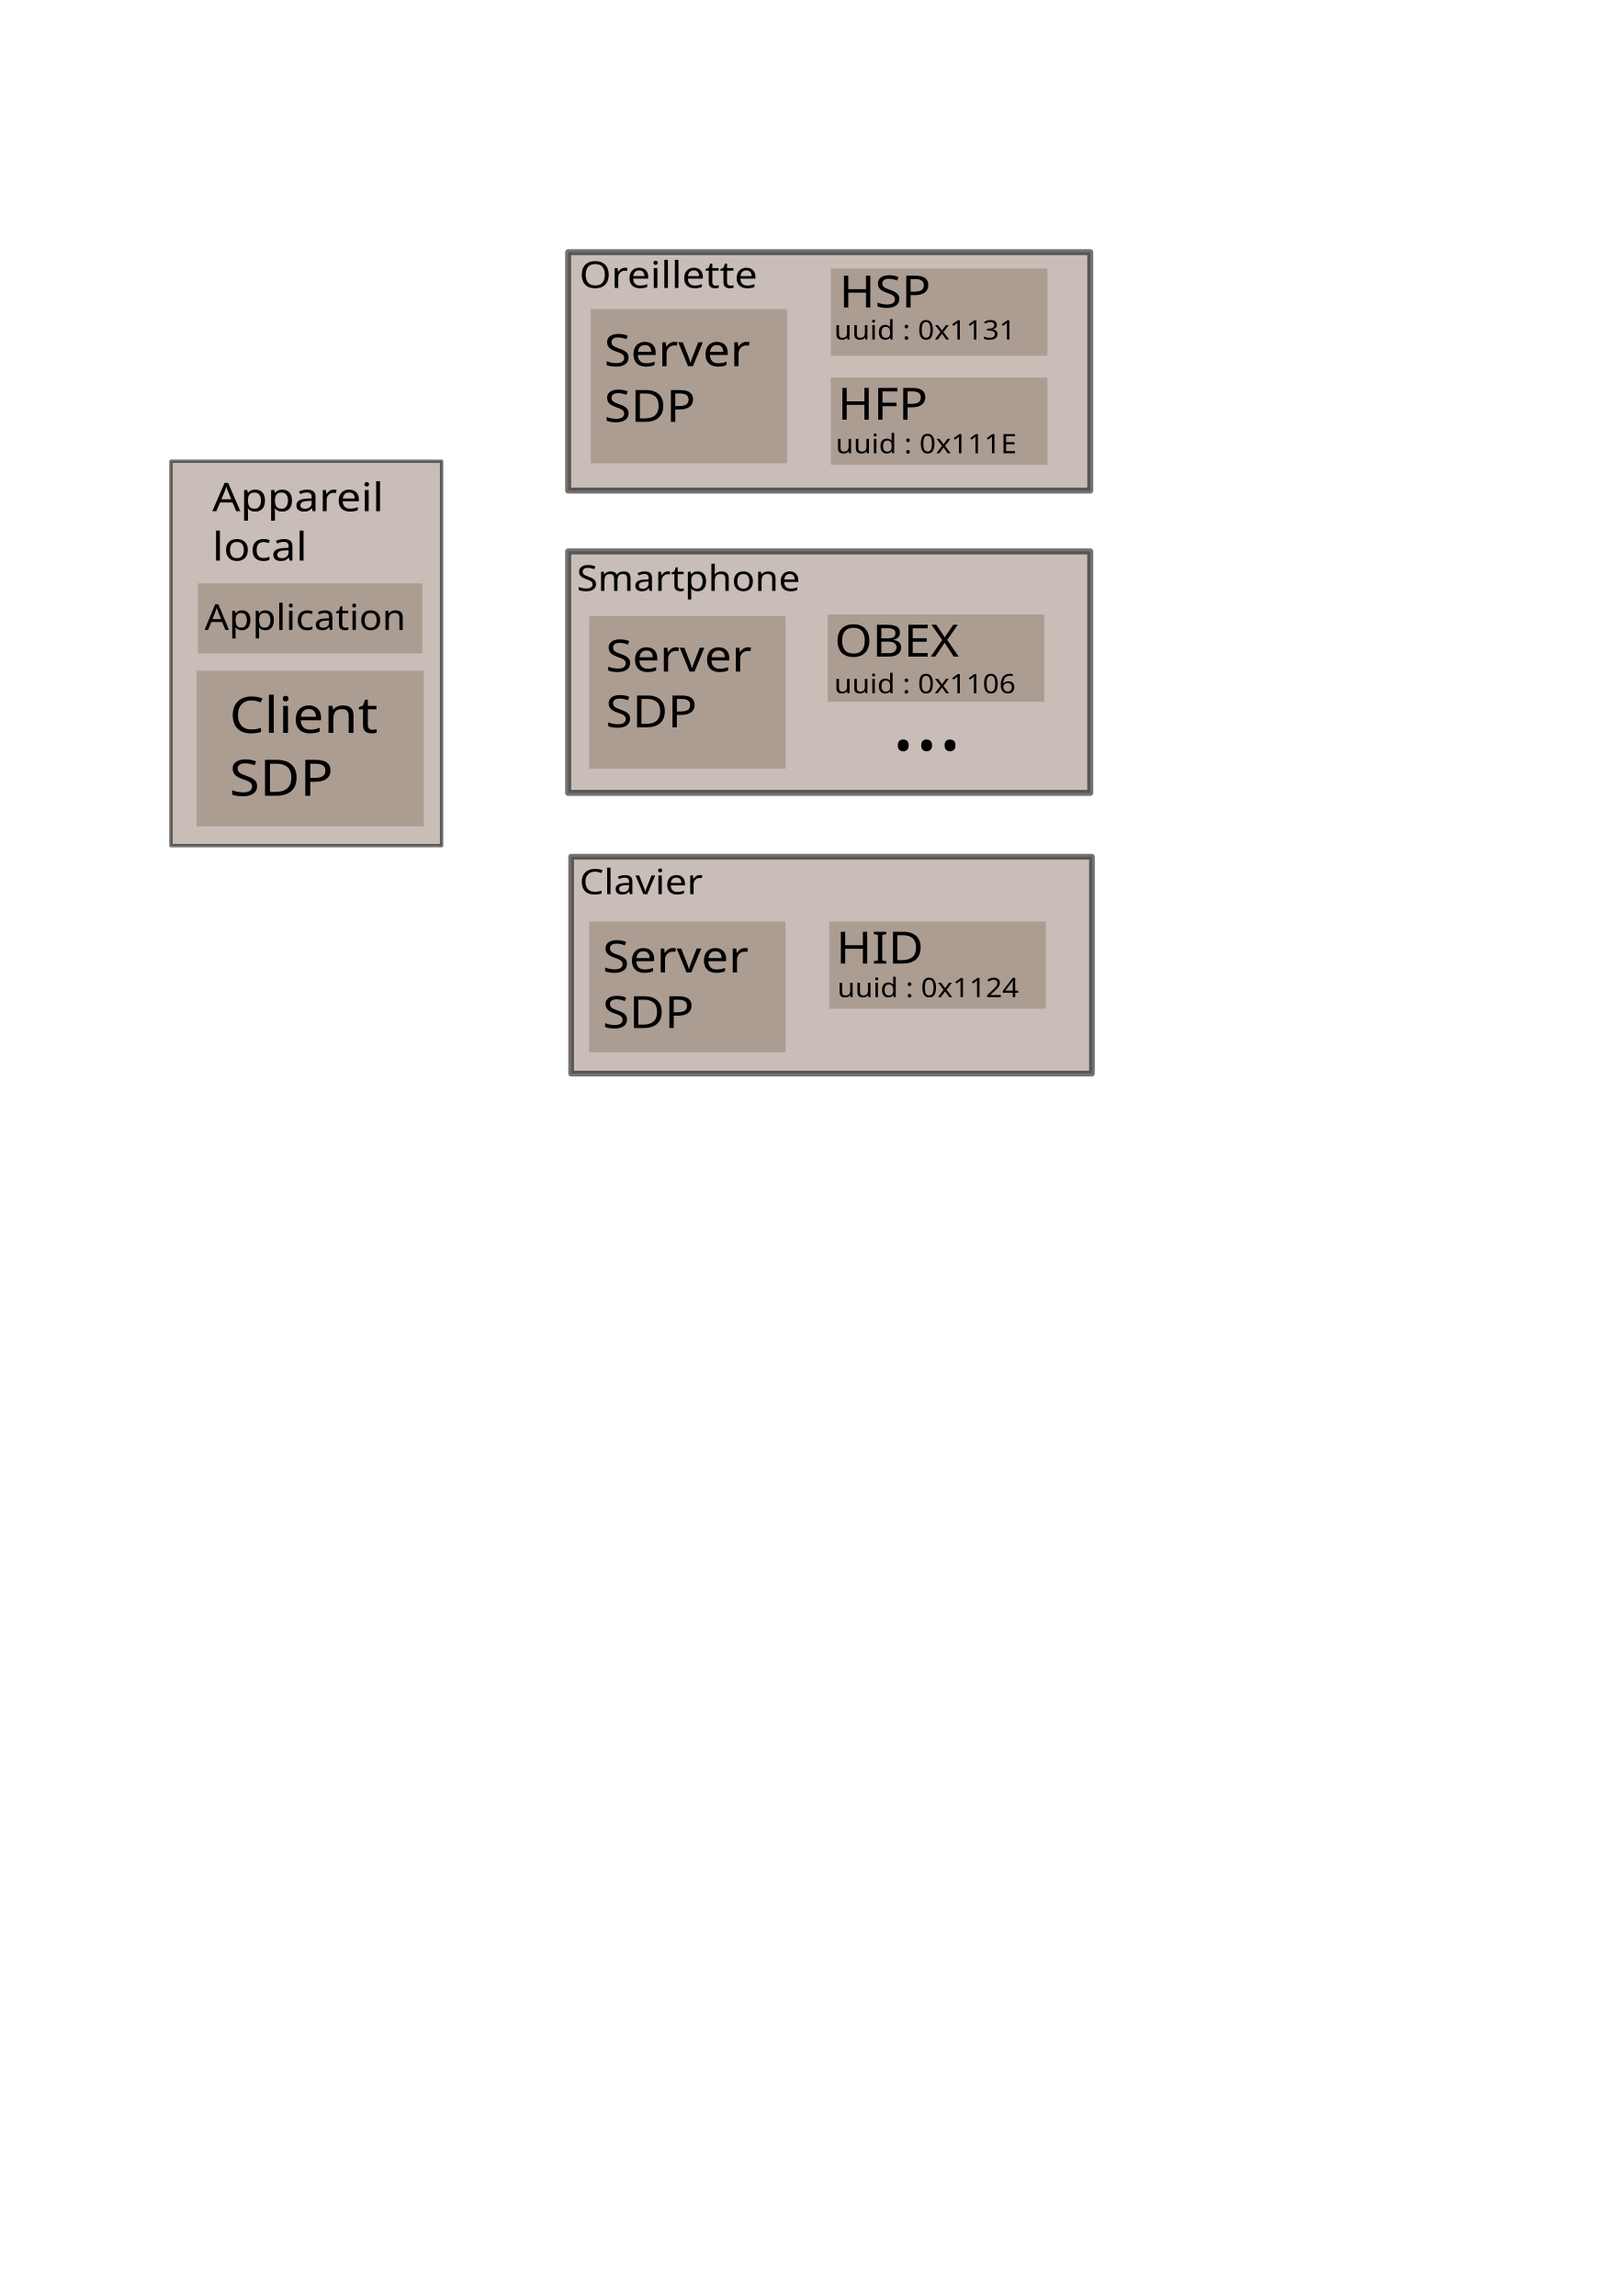
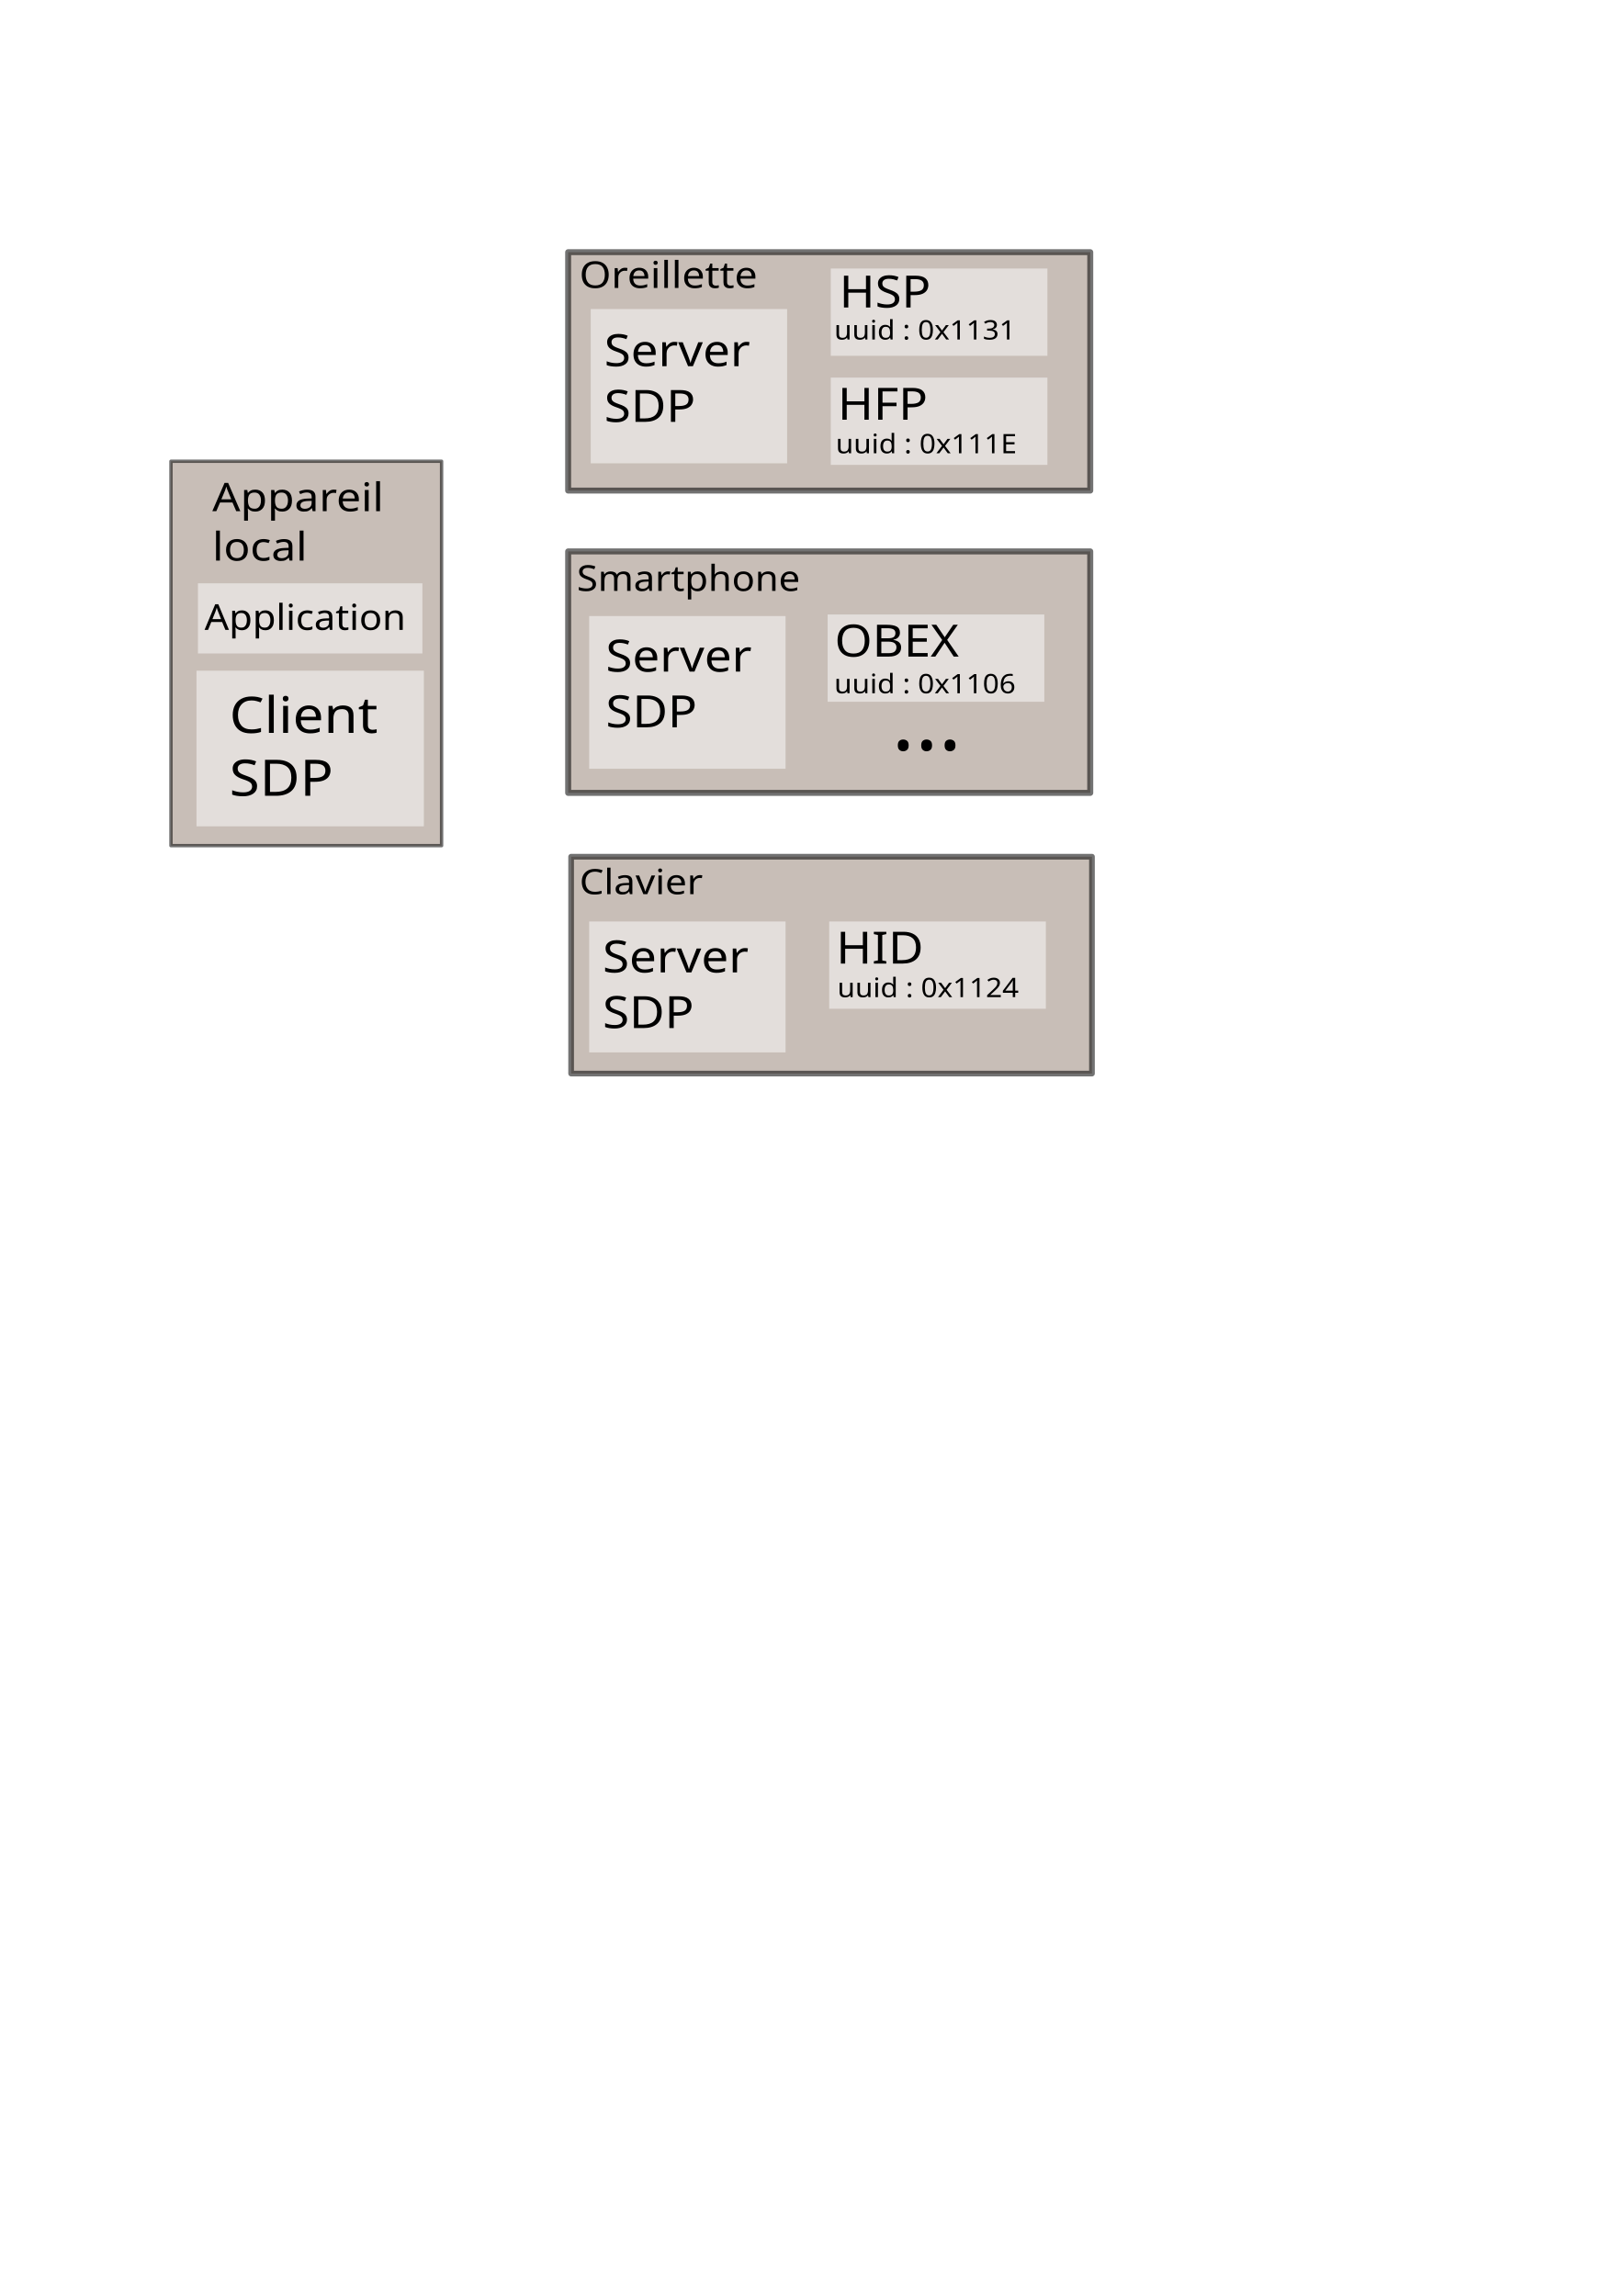
<svg xmlns="http://www.w3.org/2000/svg" width="210mm" height="297mm" viewBox="0 0 744.094 1052.362" id="svg8436" version="1.1">
  <defs id="defs8438" />
  <g id="layer1">
    <rect style="fill:#c8beb7;stroke:#000000;stroke-width:1.549;stroke-linejoin:round;stroke-miterlimit:4;stroke-dasharray:none;stroke-opacity:0.553" id="rect8446" width="124.022" height="176.165" x="78.346" y="211.423" />
    <rect style="fill:#c8beb7;stroke:#000000;stroke-width:2.733;stroke-linejoin:round;stroke-miterlimit:4;stroke-dasharray:none;stroke-opacity:0.553" id="rect8990" width="239.267" height="109.267" x="260.367" y="115.586" />
    <rect style="fill:#c8beb7;stroke:#000000;stroke-width:2.751;stroke-linejoin:round;stroke-miterlimit:4;stroke-dasharray:none;stroke-opacity:0.553" id="rect8992" width="239.249" height="110.678" x="260.375" y="252.737" />
    <rect style="fill:#c8beb7;stroke:#000000;stroke-width:2.604;stroke-linejoin:round;stroke-miterlimit:4;stroke-dasharray:none;stroke-opacity:0.553" id="rect8994" width="238.682" height="99.396" x="261.73" y="392.664" />
    <text xml:space="preserve" style="font-style:normal;font-weight:normal;font-size:19.097px;line-height:125%;font-family:sans-serif;letter-spacing:0px;word-spacing:0px;fill:#000000;fill-opacity:1;stroke:none;stroke-width:1px;stroke-linecap:butt;stroke-linejoin:miter;stroke-opacity:1" x="92.313" y="246.962" id="text8996" transform="scale(1.054,0.948767)">
      <tspan id="tspan8998" x="92.313" y="246.962">Appareil</tspan>
      <tspan x="92.313" y="270.833" id="tspan9000">local</tspan>
    </text>
    <text xml:space="preserve" style="font-style:normal;font-weight:normal;font-size:17.8px;line-height:125%;font-family:sans-serif;letter-spacing:0px;word-spacing:0px;fill:#000000;fill-opacity:1;stroke:none;stroke-width:1px;stroke-linecap:butt;stroke-linejoin:miter;stroke-opacity:1" x="252.449" y="138.787" id="text9002" transform="scale(1.051622,0.9509121)">
      <tspan id="tspan9004" x="252.449" y="138.787">Oreillette</tspan>
    </text>
    <text xml:space="preserve" style="font-style:normal;font-weight:normal;font-size:16.945px;line-height:125%;font-family:sans-serif;letter-spacing:0px;word-spacing:0px;fill:#000000;fill-opacity:1;stroke:none;stroke-width:1px;stroke-linecap:butt;stroke-linejoin:miter;stroke-opacity:1" x="255.554" y="280.156" id="text9006" transform="scale(1.034373,0.9667691)">
      <tspan id="tspan9008" x="255.554" y="280.156">Smartphone</tspan>
    </text>
    <text xml:space="preserve" style="font-style:normal;font-weight:normal;font-size:16.836px;line-height:125%;font-family:sans-serif;letter-spacing:0px;word-spacing:0px;fill:#000000;fill-opacity:1;stroke:none;stroke-width:1px;stroke-linecap:butt;stroke-linejoin:miter;stroke-opacity:1" x="252.404" y="431.171" id="text9010" transform="scale(1.052034,0.9505392)">
      <tspan id="tspan9012" x="252.404" y="431.171">Clavier</tspan>
    </text>
-     <rect style="fill:#ac9d93;stroke:none;stroke-width:2.095;stroke-linejoin:round;stroke-miterlimit:4;stroke-dasharray:none;stroke-opacity:0.553" id="rect9014" width="104.191" height="71.334" x="90.048" y="307.41" />
+     <rect style="fill:#e3dedb;stroke:none;stroke-width:2.095;stroke-linejoin:round;stroke-miterlimit:4;stroke-dasharray:none;stroke-opacity:0.553" id="rect9014" width="104.191" height="71.334" x="90.048" y="307.41" />
    <text xml:space="preserve" style="font-style:normal;font-weight:normal;font-size:24.148px;line-height:125%;font-family:sans-serif;letter-spacing:0px;word-spacing:0px;fill:#000000;fill-opacity:1;stroke:none;stroke-width:1px;stroke-linecap:butt;stroke-linejoin:miter;stroke-opacity:1" x="100.375" y="351.774" id="text9016" transform="scale(1.047194,0.954933)">
      <tspan id="tspan9018" x="100.375" y="351.774">Client</tspan>
      <tspan x="100.375" y="381.959" id="tspan9020">SDP</tspan>
    </text>
-     <rect style="fill:#ac9d93;stroke:none;stroke-width:2;stroke-linejoin:round;stroke-miterlimit:4;stroke-dasharray:none;stroke-opacity:0.553" id="rect9022" width="90" height="70.714" x="270.714" y="141.648" />
-     <rect style="fill:#ac9d93;stroke:none;stroke-width:2;stroke-linejoin:round;stroke-miterlimit:4;stroke-dasharray:none;stroke-opacity:0.553" id="rect9024" width="90" height="70" x="270" y="282.362" />
-     <rect style="fill:#ac9d93;stroke:none;stroke-width:2;stroke-linejoin:round;stroke-miterlimit:4;stroke-dasharray:none;stroke-opacity:0.553" id="rect9026" width="90" height="60" x="270" y="422.362" />
-     <rect style="fill:#ac9d93;stroke:none;stroke-width:2;stroke-linejoin:round;stroke-miterlimit:4;stroke-dasharray:none;stroke-opacity:0.553" id="rect9030" width="99.286" height="40" x="380.714" y="123.076" />
+     <rect style="fill:#e3dedb;stroke:none;stroke-width:2;stroke-linejoin:round;stroke-miterlimit:4;stroke-dasharray:none;stroke-opacity:0.553" id="rect9022" width="90" height="70.714" x="270.714" y="141.648" />
+     <rect style="fill:#e3dedb;stroke:none;stroke-width:2;stroke-linejoin:round;stroke-miterlimit:4;stroke-dasharray:none;stroke-opacity:0.553" id="rect9024" width="90" height="70" x="270" y="282.362" />
+     <rect style="fill:#e3dedb;stroke:none;stroke-width:2;stroke-linejoin:round;stroke-miterlimit:4;stroke-dasharray:none;stroke-opacity:0.553" id="rect9026" width="90" height="60" x="270" y="422.362" />
+     <rect style="fill:#e3dedb;stroke:none;stroke-width:2;stroke-linejoin:round;stroke-miterlimit:4;stroke-dasharray:none;stroke-opacity:0.553" id="rect9030" width="99.286" height="40" x="380.714" y="123.076" />
    <text xml:space="preserve" style="font-style:normal;font-weight:normal;font-size:21.25px;line-height:125%;font-family:sans-serif;letter-spacing:0px;word-spacing:0px;fill:#000000;fill-opacity:1;stroke:none;stroke-width:1px;stroke-linecap:butt;stroke-linejoin:miter;stroke-opacity:1" x="369.296" y="146.778" id="text9040" transform="scale(1.041471,0.9601801)">
      <tspan id="tspan9042" x="369.296" y="146.778">HSP</tspan>
    </text>
-     <rect style="fill:#ac9d93;stroke:none;stroke-width:2;stroke-linejoin:round;stroke-miterlimit:4;stroke-dasharray:none;stroke-opacity:0.553" id="rect9030-9" width="99.286" height="40" x="380.714" y="173.076" />
+     <rect style="fill:#e3dedb;stroke:none;stroke-width:2;stroke-linejoin:round;stroke-miterlimit:4;stroke-dasharray:none;stroke-opacity:0.553" id="rect9030-9" width="99.286" height="40" x="380.714" y="173.076" />
    <text xml:space="preserve" style="font-style:normal;font-weight:normal;font-size:21.25px;line-height:125%;font-family:sans-serif;letter-spacing:0px;word-spacing:0px;fill:#000000;fill-opacity:1;stroke:none;stroke-width:1px;stroke-linecap:butt;stroke-linejoin:miter;stroke-opacity:1" x="368.61" y="200.34" id="text9040-6" transform="scale(1.041471,0.9601801)">
      <tspan id="tspan9042-5" x="368.61" y="200.34">HFP</tspan>
    </text>
-     <rect style="fill:#ac9d93;stroke:none;stroke-width:2;stroke-linejoin:round;stroke-miterlimit:4;stroke-dasharray:none;stroke-opacity:0.553" id="rect9030-9-0" width="99.286" height="40" x="379.286" y="281.648" />
+     <rect style="fill:#e3dedb;stroke:none;stroke-width:2;stroke-linejoin:round;stroke-miterlimit:4;stroke-dasharray:none;stroke-opacity:0.553" id="rect9030-9-0" width="99.286" height="40" x="379.286" y="281.648" />
    <text xml:space="preserve" style="font-style:normal;font-weight:normal;font-size:21.25px;line-height:125%;font-family:sans-serif;letter-spacing:0px;word-spacing:0px;fill:#000000;fill-opacity:1;stroke:none;stroke-width:1px;stroke-linecap:butt;stroke-linejoin:miter;stroke-opacity:1" x="367.238" y="313.414" id="text9040-6-6" transform="scale(1.041471,0.9601801)">
      <tspan id="tspan9042-5-9" x="367.238" y="313.414">OBEX</tspan>
    </text>
    <text xml:space="preserve" style="font-style:normal;font-weight:normal;font-size:40px;line-height:125%;font-family:sans-serif;letter-spacing:0px;word-spacing:0px;fill:#000000;fill-opacity:1;stroke:none;stroke-width:1px;stroke-linecap:butt;stroke-linejoin:miter;stroke-opacity:1" x="408.571" y="343.791" id="text9098">
      <tspan id="tspan9100" x="408.571" y="343.791">...</tspan>
    </text>
    <text xml:space="preserve" style="font-style:normal;font-weight:normal;font-size:21.302px;line-height:125%;font-family:sans-serif;letter-spacing:0px;word-spacing:0px;fill:#000000;fill-opacity:1;stroke:none;stroke-width:1px;stroke-linecap:butt;stroke-linejoin:miter;stroke-opacity:1" x="265.414" y="175.084" id="text9102" transform="scale(1.043223,0.9585676)">
      <tspan id="tspan9104" x="265.414" y="175.084">Server</tspan>
      <tspan x="265.414" y="201.711" id="tspan9106">SDP</tspan>
    </text>
    <text xml:space="preserve" style="font-style:normal;font-weight:normal;font-size:21.302px;line-height:125%;font-family:sans-serif;letter-spacing:0px;word-spacing:0px;fill:#000000;fill-opacity:1;stroke:none;stroke-width:1px;stroke-linecap:butt;stroke-linejoin:miter;stroke-opacity:1" x="266.099" y="321.135" id="text9102-5" transform="scale(1.043223,0.9585676)">
      <tspan id="tspan9104-9" x="266.099" y="321.135">Server</tspan>
      <tspan x="266.099" y="347.762" id="tspan9106-5">SDP</tspan>
    </text>
    <text xml:space="preserve" style="font-style:normal;font-weight:normal;font-size:21.302px;line-height:125%;font-family:sans-serif;letter-spacing:0px;word-spacing:0px;fill:#000000;fill-opacity:1;stroke:none;stroke-width:1px;stroke-linecap:butt;stroke-linejoin:miter;stroke-opacity:1" x="264.729" y="464.951" id="text9102-6" transform="scale(1.043223,0.9585676)">
      <tspan id="tspan9104-7" x="264.729" y="464.951">Server</tspan>
      <tspan x="264.729" y="491.578" id="tspan9106-8">SDP</tspan>
    </text>
-     <rect style="fill:#ac9d93;stroke:none;stroke-width:2;stroke-linejoin:round;stroke-miterlimit:4;stroke-dasharray:none;stroke-opacity:0.553" id="rect9030-9-0-7" width="99.286" height="40" x="380" y="422.362" />
+     <rect style="fill:#e3dedb;stroke:none;stroke-width:2;stroke-linejoin:round;stroke-miterlimit:4;stroke-dasharray:none;stroke-opacity:0.553" id="rect9030-9-0-7" width="99.286" height="40" x="380" y="422.362" />
    <text xml:space="preserve" style="font-style:normal;font-weight:normal;font-size:21.25px;line-height:125%;font-family:sans-serif;letter-spacing:0px;word-spacing:0px;fill:#000000;fill-opacity:1;stroke:none;stroke-width:1px;stroke-linecap:butt;stroke-linejoin:miter;stroke-opacity:1" x="367.924" y="459.964" id="text9040-6-6-6" transform="scale(1.041471,0.9601801)">
      <tspan x="367.924" y="459.964" id="tspan9160">HID</tspan>
    </text>
    <text xml:space="preserve" style="font-style:normal;font-weight:normal;font-size:12.764px;line-height:125%;font-family:sans-serif;letter-spacing:0px;word-spacing:0px;fill:#000000;fill-opacity:1;stroke:none;stroke-width:1px;stroke-linecap:butt;stroke-linejoin:miter;stroke-opacity:1" x="368.742" y="161.322" id="text9164" transform="scale(1.036698,0.9646014)">
      <tspan id="tspan9166" x="368.742" y="161.322">uuid : 0x1131</tspan>
    </text>
    <text xml:space="preserve" style="font-style:normal;font-weight:normal;font-size:12.764px;line-height:125%;font-family:sans-serif;letter-spacing:0px;word-spacing:0px;fill:#000000;fill-opacity:1;stroke:none;stroke-width:1px;stroke-linecap:butt;stroke-linejoin:miter;stroke-opacity:1" x="369.431" y="215.378" id="text9164-8" transform="scale(1.036698,0.9646014)">
      <tspan id="tspan9166-2" x="369.431" y="215.378">uuid : 0x111E</tspan>
    </text>
    <text xml:space="preserve" style="font-style:normal;font-weight:normal;font-size:12.764px;line-height:125%;font-family:sans-serif;letter-spacing:0px;word-spacing:0px;fill:#000000;fill-opacity:1;stroke:none;stroke-width:1px;stroke-linecap:butt;stroke-linejoin:miter;stroke-opacity:1" x="368.742" y="329.415" id="text9164-2" transform="scale(1.036698,0.9646014)">
      <tspan id="tspan9166-5" x="368.742" y="329.415">uuid : 0x1106</tspan>
    </text>
    <text xml:space="preserve" style="font-style:normal;font-weight:normal;font-size:12.764px;line-height:125%;font-family:sans-serif;letter-spacing:0px;word-spacing:0px;fill:#000000;fill-opacity:1;stroke:none;stroke-width:1px;stroke-linecap:butt;stroke-linejoin:miter;stroke-opacity:1" x="370.12" y="473.812" id="text9164-0" transform="scale(1.036698,0.9646014)">
      <tspan id="tspan9166-0" x="370.12" y="473.812">uuid : 0x1124</tspan>
    </text>
-     <rect style="fill:#ac9d93;stroke:none;stroke-width:2;stroke-linejoin:round;stroke-miterlimit:4;stroke-dasharray:none;stroke-opacity:0.553" id="rect9202" width="102.857" height="32.143" x="90.714" y="267.362" />
+     <rect style="fill:#e3dedb;stroke:none;stroke-width:2;stroke-linejoin:round;stroke-miterlimit:4;stroke-dasharray:none;stroke-opacity:0.553;fill-opacity:1" id="rect9202" width="102.857" height="32.143" x="90.714" y="267.362" />
    <text xml:space="preserve" style="font-style:normal;font-weight:normal;font-size:16.936px;line-height:125%;font-family:sans-serif;letter-spacing:0px;word-spacing:0px;fill:#000000;fill-opacity:1;stroke:none;stroke-width:1px;stroke-linecap:butt;stroke-linejoin:miter;stroke-opacity:1" x="90.68" y="298.467" id="text9204" transform="scale(1.03382,0.9672867)">
      <tspan id="tspan9206" x="90.68" y="298.467">Application</tspan>
    </text>
  </g>
</svg>
